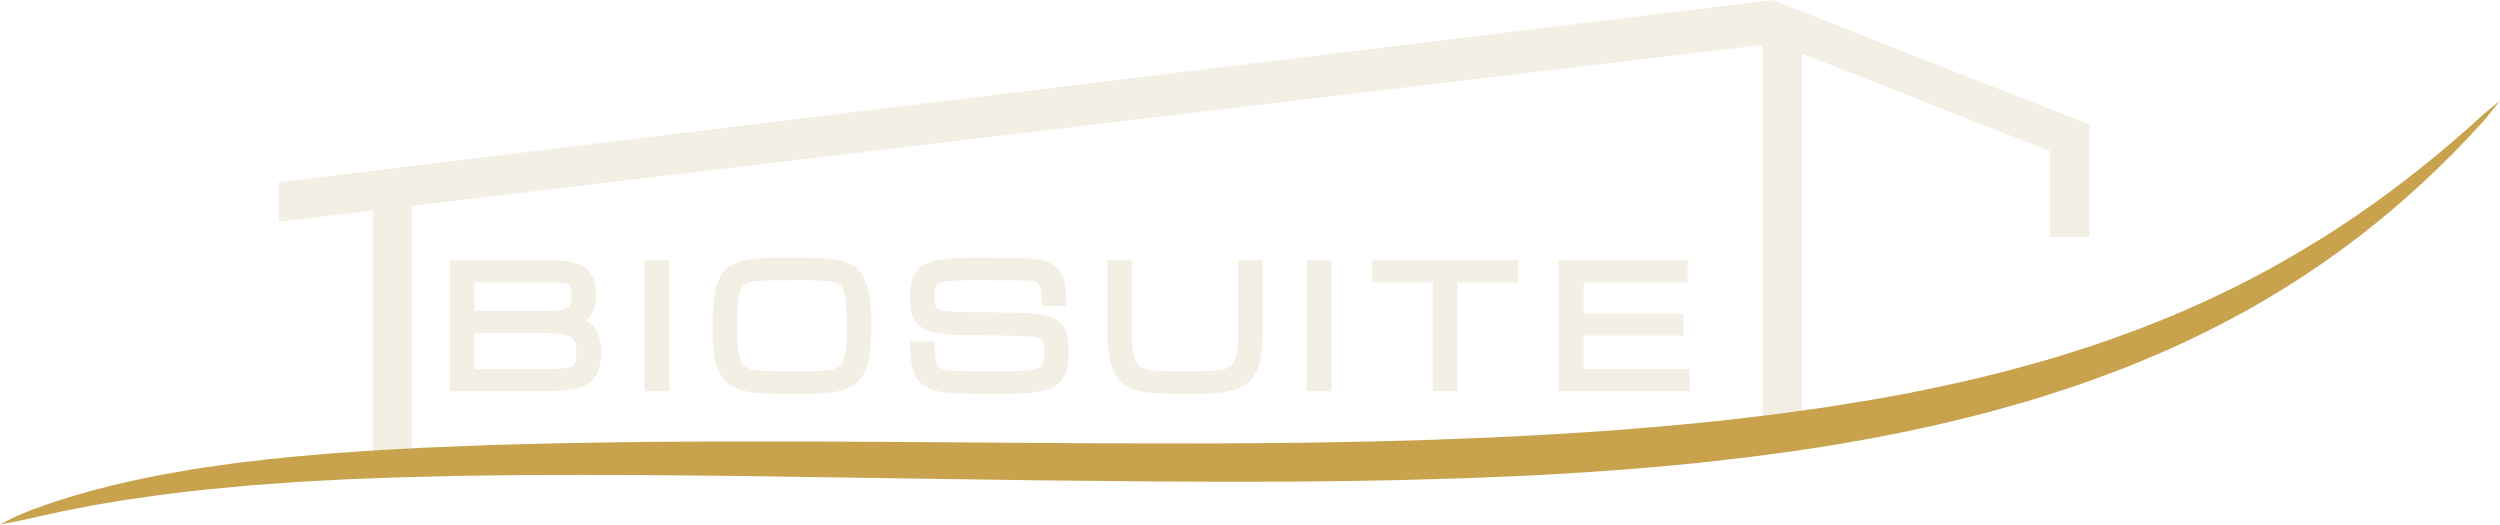
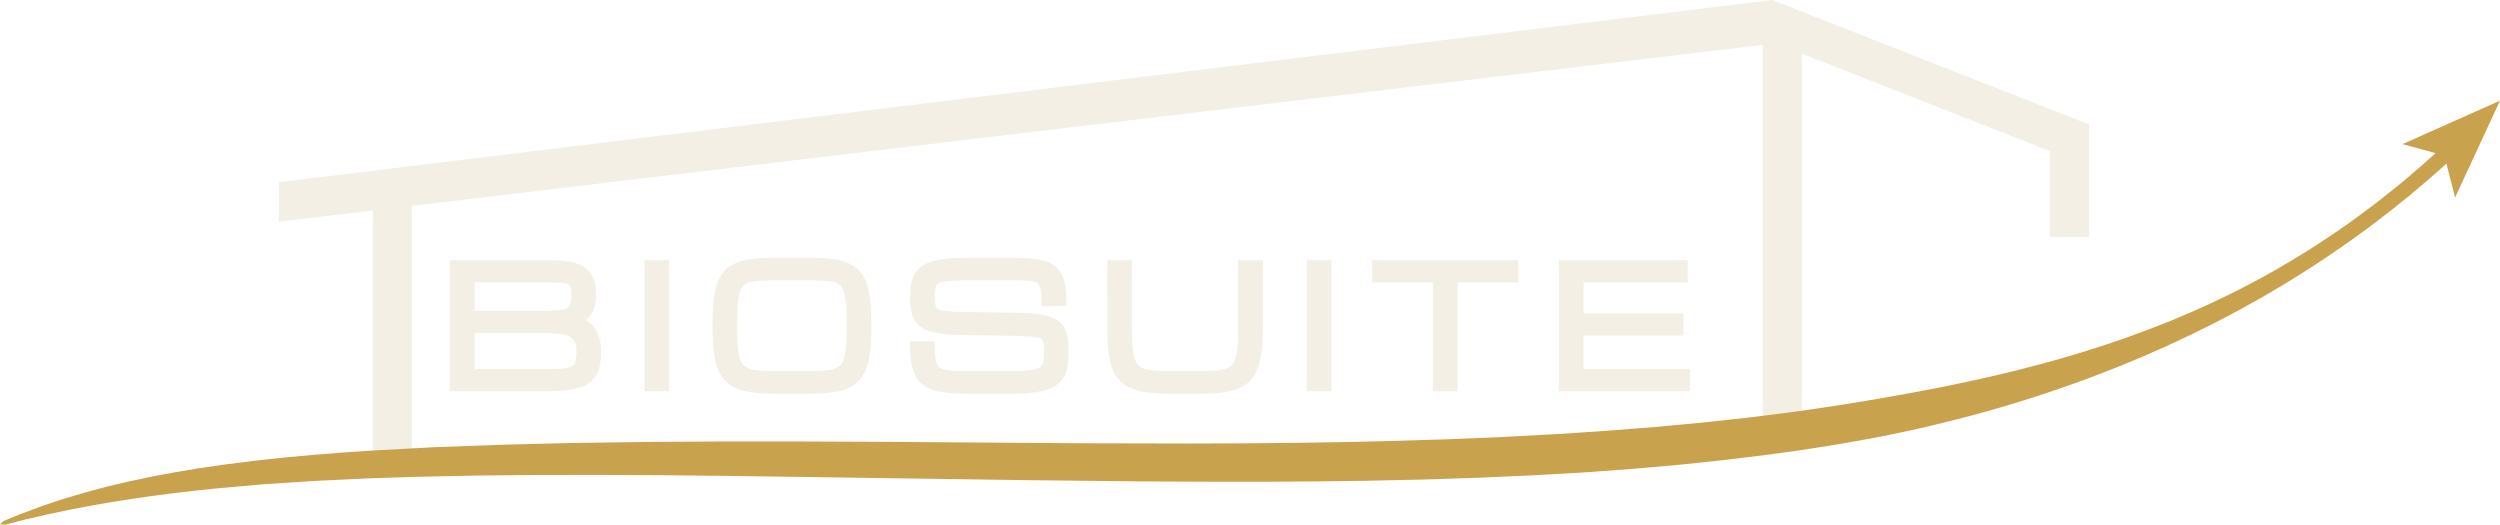
- <svg xmlns="http://www.w3.org/2000/svg" viewBox="0 0 435.90 91.43" role="img" aria-label="Biosuite">
+ <svg xmlns="http://www.w3.org/2000/svg" viewBox="0 0 435.90 91.50" role="img" aria-label="Biosuite">
  <path fill="#F4EFE4" fill-rule="evenodd" d="M48.62 38.66L65.01 36.7L65.01 80.96L71.82 80.66L71.82 35.89L307.36 7.82L307.36 75.95L314.17 75.03L314.17 9.35L357.45 26.35L357.45 41.32L364.26 41.32L364.26 21.71L309.01 0L48.62 31.77L48.62 38.66" />
  <path fill="#F4EFE4" fill-rule="evenodd" d="M94.99 68.21L96.26 68.2L97.14 68.16L98.74 68.04L99.46 67.94L100.14 67.82L100.77 67.66L101.36 67.48L101.9 67.25L102.4 66.98L102.86 66.67L103.13 66.43L103.39 66.17L103.74 65.75L104.03 65.28L104.27 64.77L104.45 64.23L104.59 63.65L104.7 63.04L104.79 62.16L104.82 61.2L104.8 60.62L104.7 59.78L104.59 59.25L104.36 58.48L104.15 58L103.91 57.54L103.63 57.1L103.28 56.68L102.89 56.31L102.45 55.98L102.18 55.82L102.46 55.57L102.77 55.23L103.04 54.85L103.37 54.26L103.54 53.83L103.69 53.39L103.8 52.94L103.9 52.22L103.93 51.72L103.92 50.91L103.85 50.14L103.78 49.66L103.61 48.98L103.46 48.55L103.17 47.97L102.95 47.61L102.69 47.29L102.24 46.85L101.73 46.48L101.16 46.17L100.54 45.93L99.89 45.74L99.19 45.6L98.17 45.46L97.35 45.4L96.16 45.38L78.45 45.38L78.45 68.21L94.99 68.21M82.75 58.06L95.33 58.08L96.33 58.11L97.26 58.17L97.94 58.26L98.55 58.39L99.18 58.61L99.42 58.74L99.64 58.89L99.89 59.12L100.06 59.32L100.2 59.54L100.31 59.79L100.4 60.1L100.47 60.47L100.51 61.21L100.51 61.68L100.46 62.24L100.41 62.6L100.32 63L100.22 63.28L100.06 63.55L99.86 63.75L99.67 63.88L99.39 64L99.02 64.11L98.57 64.2L98.04 64.26L96.87 64.32L95.44 64.35L82.75 64.35L82.75 58.06M96.16 49.24L97.56 49.28L98.13 49.33L98.57 49.4L98.81 49.46L99.05 49.56L99.22 49.68L99.36 49.85L99.46 50.06L99.53 50.31L99.61 50.87L99.63 51.65L99.58 52.35L99.46 52.88L99.3 53.25L99.22 53.38L99.07 53.54L98.8 53.73L98.53 53.86L98.32 53.93L97.82 54.04L96.98 54.12L95.74 54.18L94.27 54.2L82.75 54.2L82.75 49.24L96.16 49.24M112.37 45.38L112.37 68.21L116.67 68.21L116.67 45.38L112.37 45.38M141.25 68.65L142.37 68.63L143.42 68.57L145.01 68.41L145.87 68.27L146.4 68.15L147.17 67.94L147.65 67.76L148.33 67.43L148.75 67.19L149.33 66.76L149.68 66.44L149.99 66.08L150.29 65.7L150.55 65.28L150.9 64.6L151.18 63.86L151.41 63.05L151.58 62.19L151.75 60.92L151.85 59.86L151.92 58.32L151.93 56.52L151.92 55.15L151.86 53.88L151.78 52.73L151.65 51.68L151.52 50.94L151.31 50.04L151.11 49.4L150.79 48.63L150.5 48.11L150.29 47.78L150.05 47.47L149.8 47.18L149.53 46.91L149.24 46.66L148.93 46.43L148.6 46.22L148.09 45.95L147.35 45.65L146.96 45.53L146.34 45.36L145.22 45.17L144 45.05L142.65 44.97L140.86 44.94L134.68 44.94L133.23 44.98L132.17 45.05L130.72 45.2L130.05 45.32L129.41 45.47L128.81 45.65L128.26 45.87L127.73 46.13L127.4 46.32L127.08 46.54L126.78 46.78L126.5 47.04L126.24 47.32L125.99 47.62L125.77 47.94L125.57 48.28L125.29 48.82L124.99 49.61L124.86 50.04L124.69 50.71L124.52 51.68L124.36 53.01L124.3 53.88L124.25 55.15L124.23 57.5L124.3 59.49L124.41 60.92L124.54 61.88L124.64 62.49L124.76 63.05L124.9 63.6L125.07 64.11L125.27 64.6L125.49 65.06L125.74 65.49L126.17 66.08L126.49 66.44L126.84 66.76L127.41 67.19L127.83 67.43L128.51 67.76L129.24 68.01L130.03 68.21L130.86 68.37L131.77 68.48L132.74 68.57L133.79 68.63L135.3 68.65L141.25 68.65M134.83 64.71L133.32 64.67L132.06 64.57L131.35 64.47L130.97 64.38L130.64 64.28L130.34 64.16L130.09 64.03L129.89 63.89L129.69 63.73L129.52 63.54L129.37 63.32L129.23 63.07L129.1 62.77L128.91 62.15L128.79 61.55L128.7 60.87L128.63 60.08L128.56 58.94L128.54 57.91L128.53 56.22L128.56 54.84L128.66 53L128.74 52.25L128.82 51.75L128.94 51.17L129.1 50.7L129.27 50.32L129.46 50.02L129.74 49.71L130.07 49.49L130.51 49.3L130.95 49.17L131.46 49.07L132.05 48.99L133.12 48.93L134.15 48.89L141.34 48.88L142.44 48.9L143.6 48.96L144.56 49.04L145.33 49.2L145.65 49.3L145.93 49.41L146.16 49.53L146.36 49.67L146.65 49.95L146.89 50.32L147.11 50.81L147.29 51.45L147.4 52.08L147.51 53L147.58 54.1L147.62 55.11L147.63 56.52L147.62 58.44L147.57 59.64L147.47 60.87L147.35 61.71L147.18 62.41L146.98 62.97L146.85 63.24L146.69 63.47L146.53 63.67L146.28 63.89L146.07 64.03L145.73 64.2L145.31 64.35L144.95 64.44L144.1 64.57L142.84 64.67L141.57 64.71L134.83 64.71M182.03 61.74L181.99 62.43L181.9 63.11L181.8 63.49L181.66 63.75L181.43 64L181.13 64.18L180.67 64.35L180.03 64.49L179.39 64.57L178.6 64.64L177.43 64.69L176.34 64.71L168.39 64.71L166.8 64.67L165.53 64.6L165.11 64.54L164.73 64.46L164.41 64.37L164.14 64.26L163.93 64.14L163.72 63.96L163.57 63.79L163.45 63.59L163.33 63.33L163.23 63.02L163.14 62.63L163.07 62.17L162.99 61.03L162.97 59.54L158.67 59.54L158.69 61.3L158.78 62.43L158.88 63.22L158.97 63.7L159.22 64.6L159.46 65.22L159.65 65.6L159.87 65.96L160.12 66.3L160.39 66.61L160.69 66.89L161.01 67.15L161.35 67.38L161.71 67.58L162.29 67.84L162.93 68.06L163.6 68.23L164.08 68.32L164.84 68.43L165.63 68.51L166.79 68.59L169.08 68.65L176.65 68.65L178.08 68.61L179.06 68.55L179.96 68.46L180.78 68.35L181.53 68.21L182 68.11L182.66 67.9L183.06 67.75L183.63 67.49L183.98 67.29L184.3 67.07L184.73 66.7L184.99 66.43L185.22 66.13L185.43 65.83L185.7 65.33L185.84 64.98L186 64.43L186.13 63.87L186.22 63.27L186.29 62.64L186.33 61.97L186.33 60.61L186.28 59.81L186.22 59.25L186.14 58.72L186.03 58.22L185.88 57.73L185.74 57.42L185.58 57.12L185.4 56.83L185.2 56.57L184.85 56.21L184.59 55.99L184.3 55.78L183.99 55.6L183.48 55.37L183.1 55.23L182.51 55.05L182.08 54.95L181.4 54.83L180.65 54.73L179.82 54.65L178.6 54.57L177.24 54.53L168.38 54.4L166.88 54.37L165.85 54.31L165.01 54.24L164.47 54.16L163.95 54.03L163.71 53.95L163.5 53.85L163.35 53.74L163.23 53.59L163.16 53.45L163.1 53.22L163.01 52.6L162.98 52.03L162.98 51.48L163.01 50.93L163.07 50.48L163.14 50.11L163.23 49.85L163.37 49.64L163.55 49.46L163.76 49.34L164.08 49.23L164.52 49.12L164.92 49.05L165.9 48.96L167.41 48.9L169.31 48.88L177.64 48.89L179.2 48.93L179.61 48.96L180.07 49.04L180.54 49.18L180.73 49.27L180.88 49.37L181.02 49.5L181.14 49.66L181.32 50.03L181.47 50.58L181.57 51.34L181.62 52.11L181.63 53.36L185.93 53.36L185.92 51.93L185.86 50.81L185.76 50.05L185.69 49.58L185.53 48.92L185.4 48.51L185.17 47.94L184.97 47.58L184.64 47.09L184.38 46.79L184.1 46.51L183.63 46.16L183.29 45.96L182.76 45.71L182.37 45.56L181.76 45.39L181.1 45.25L180.39 45.14L178.85 45.02L176.74 44.95L169.47 44.94L167.97 44.95L166.61 45L165.39 45.09L164.56 45.18L163.55 45.33L162.65 45.55L161.83 45.82L161.28 46.07L160.95 46.26L160.64 46.47L160.21 46.83L159.84 47.23L159.52 47.68L159.27 48.18L159.07 48.7L158.93 49.23L158.79 50.02L158.7 50.86L158.68 51.78L158.71 52.81L158.78 53.56L158.89 54.26L159 54.75L159.16 55.24L159.38 55.7L159.65 56.12L159.98 56.51L160.35 56.85L160.78 57.15L161.09 57.33L161.61 57.57L161.97 57.7L162.57 57.87L163.68 58.1L164.42 58.21L165.24 58.29L166.44 58.37L167.78 58.42L175.8 58.53L177.75 58.58L179.81 58.69L180.26 58.74L180.77 58.82L181.16 58.93L181.48 59.06L181.7 59.22L181.83 59.42L181.92 59.77L182 60.36L182.03 60.98L182.03 61.74M227.86 45.38L227.86 68.21L232.16 68.21L232.16 45.38L227.86 45.38M264.73 49.24L264.73 45.38L239.24 45.38L239.24 49.24L249.84 49.24L249.84 68.21L254.14 68.21L254.14 49.24L264.73 49.24M276.12 64.35L276.12 58.5L293.51 58.5L293.51 54.64L276.12 54.64L276.12 49.24L294.27 49.24L294.27 45.38L271.81 45.38L271.81 68.21L294.65 68.21L294.65 64.35L276.12 64.35M209.89 68.65L210.99 68.61L212.01 68.55L212.96 68.45L213.56 68.37L214.39 68.21L214.92 68.09L215.68 67.85L216.14 67.66L216.8 67.31L217.21 67.05L217.58 66.76L217.93 66.44L218.25 66.08L218.54 65.7L218.81 65.28L219.15 64.6L219.35 64.11L219.52 63.6L219.66 63.05L219.78 62.49L219.97 61.25L220.05 60.57L220.13 59.49L220.19 57.5L220.19 45.38L215.89 45.38L215.89 57.36L215.85 59.18L215.74 60.68L215.61 61.71L215.51 62.15L215.4 62.53L215.27 62.87L215.1 63.23L214.94 63.46L214.78 63.66L214.59 63.84L214.38 63.99L214.15 64.12L213.87 64.24L213.32 64.41L212.65 64.54L211.66 64.64L210.48 64.69L209.11 64.71L203.43 64.71L202.15 64.67L200.9 64.57L200.05 64.44L199.69 64.35L199.27 64.2L199.01 64.08L198.79 63.94L198.53 63.72L198.36 63.54L198.15 63.23L198.01 62.97L197.84 62.53L197.73 62.15L197.61 61.55L197.54 61.05L197.42 59.64L197.37 58.44L197.35 57.36L197.35 45.38L193.05 45.38L193.06 57.5L193.1 59.11L193.17 60.22L193.27 61.25L193.36 61.88L193.52 62.77L193.65 63.33L193.9 64.11L194.09 64.6L194.44 65.28L194.7 65.7L195.15 66.27L195.48 66.6L195.85 66.91L196.44 67.31L196.87 67.55L197.57 67.85L198.32 68.09L199.12 68.27L199.69 68.37L200.59 68.48L201.56 68.57L202.61 68.63L204.12 68.65L209.89 68.65" />
-   <path fill="#C9A24E" fill-rule="evenodd" d="M0 91.43L2.74 90.93L10.97 89.13L16.45 88.07L21.93 87.15L27.41 86.37L30.16 86.01L35.64 85.38L43.86 84.61L52.09 84.02L60.31 83.58L68.54 83.26L79.5 82.98L90.47 82.84L101.43 82.8L112.4 82.84L126.11 82.96L180.94 83.75L202.87 83.96L213.84 84L224.8 83.98L235.77 83.86L244 83.71L254.96 83.4L265.93 82.95L271.41 82.66L276.89 82.32L285.12 81.72L290.6 81.24L296.09 80.71L304.31 79.78L312.53 78.69L318.02 77.86L320.76 77.41L326.24 76.44L331.72 75.37L337.2 74.19L339.95 73.55L345.43 72.2L348.17 71.47L353.66 69.91L356.4 69.07L361.88 67.28L364.62 66.32L370.11 64.27L372.85 63.17L375.59 62.02L378.33 60.83L381.07 59.57L383.81 58.26L386.55 56.89L389.29 55.45L392.04 53.95L394.78 52.38L397.52 50.73L400.26 49.02L403 47.22L405.75 45.34L408.49 43.37L411.23 41.31L413.97 39.15L416.71 36.9L419.45 34.54L422.19 32.06L424.93 29.48L427.68 26.77L430.42 23.93L433.16 20.96L435.9 17.55L433.16 19.8L430.42 22.28L427.68 24.67L424.93 26.98L422.19 29.21L419.45 31.36L416.71 33.43L413.97 35.43L411.23 37.35L408.49 39.19L405.75 40.97L403 42.67L400.26 44.31L397.52 45.88L394.78 47.4L392.04 48.84L389.29 50.23L386.55 51.56L383.81 52.83L381.07 54.05L378.33 55.22L375.59 56.33L372.85 57.4L367.36 59.4L364.62 60.33L359.14 62.08L356.4 62.89L350.91 64.41L348.17 65.12L342.69 66.44L339.95 67.05L334.47 68.2L331.72 68.74L326.24 69.73L318.02 71.05L309.79 72.19L301.56 73.18L296.09 73.75L290.6 74.27L282.38 74.95L276.89 75.34L271.41 75.69L260.44 76.26L249.48 76.69L241.25 76.93L230.29 77.15L222.06 77.25L211.1 77.32L191.91 77.3L153.52 77.04L139.82 76.97L126.11 76.97L112.4 77.05L98.7 77.26L90.47 77.46L84.99 77.62L74.02 78.06L68.54 78.34L63.05 78.68L57.57 79.07L52.09 79.54L46.61 80.09L41.12 80.74L35.64 81.51L32.9 81.94L27.41 82.92L24.67 83.48L21.93 84.08L19.19 84.73L16.45 85.43L13.71 86.2L10.97 87.03L8.23 87.93L5.48 88.91L2.74 90.05L0 91.43" />
+   <path fill="#C9A24E" fill-rule="evenodd" d="M428.07 34.44L435.9 17.55L418.89 25.13L424.68 26.7L421.94 29.13L419.78 30.98L417.61 32.77L414.72 35.06L412.55 36.71L409.66 38.83L407.48 40.34L404.58 42.29L402.41 43.68L399.5 45.46L396.6 47.16L393.68 48.77L390.78 50.3L387.86 51.75L384.95 53.13L382.04 54.43L378.4 55.97L374.75 57.4L371.11 58.75L367.47 60L363.84 61.17L359.47 62.48L355.84 63.48L351.49 64.61L347.13 65.65L342.79 66.61L338.45 67.51L333.38 68.48L327.6 69.51L321.83 70.47L316.77 71.24L311.72 71.95L304.5 72.85L296.55 73.71L288.6 74.45L279.92 75.13L271.23 75.7L261.82 76.2L252.4 76.59L242.98 76.88L234.99 77.07L226.28 77.21L216.85 77.3L207.4 77.33L189.23 77.29L154.31 77.04L140.47 76.98L126.63 76.97L113.52 77.05L99.67 77.24L87.27 77.55L75.6 77.98L65.38 78.53L59.53 78.92L54.42 79.33L49.3 79.8L44.18 80.36L39.07 81.01L34.68 81.65L30.3 82.38L26.65 83.06L22.27 83.99L18.63 84.85L15 85.82L11.38 86.89L9.21 87.59L7.06 88.33L3.47 89.67L0.61 90.85L0 91.43L0.84 91.5L4.55 90.55L8.23 89.7L11.9 88.92L16.29 88.09L19.21 87.58L22.85 87.01L26.48 86.48L30.1 86.01L33.73 85.58L38.08 85.13L46.04 84.43L54.74 83.86L64.16 83.41L72.87 83.13L83.03 82.92L93.19 82.82L104.81 82.81L115.71 82.86L128.79 83L178.99 83.72L199.38 83.94L210.31 83.99L219.79 84L229.27 83.94L238.03 83.83L248.25 83.61L257.75 83.3L267.25 82.88L276.03 82.38L284.81 81.74L292.87 81.03L300.92 80.18L308.26 79.28L312.66 78.68L316.32 78.13L320.73 77.42L324.39 76.78L328.06 76.09L331 75.49L334.66 74.7L337.59 74.01L341.25 73.1L344.91 72.14L348.56 71.11L351.48 70.24L355.13 69.09L358.04 68.12L361.69 66.85L364.6 65.78L368.97 64.09L373.34 62.29L377.7 60.37L382.06 58.33L386.43 56.16L390.06 54.25L394.43 51.82L398.07 49.68L401.71 47.43L405.36 45.05L409.01 42.55L412.67 39.91L416.33 37.13L419.99 34.2L423.66 31.1L426.56 28.53L428.07 34.44" />
</svg>
